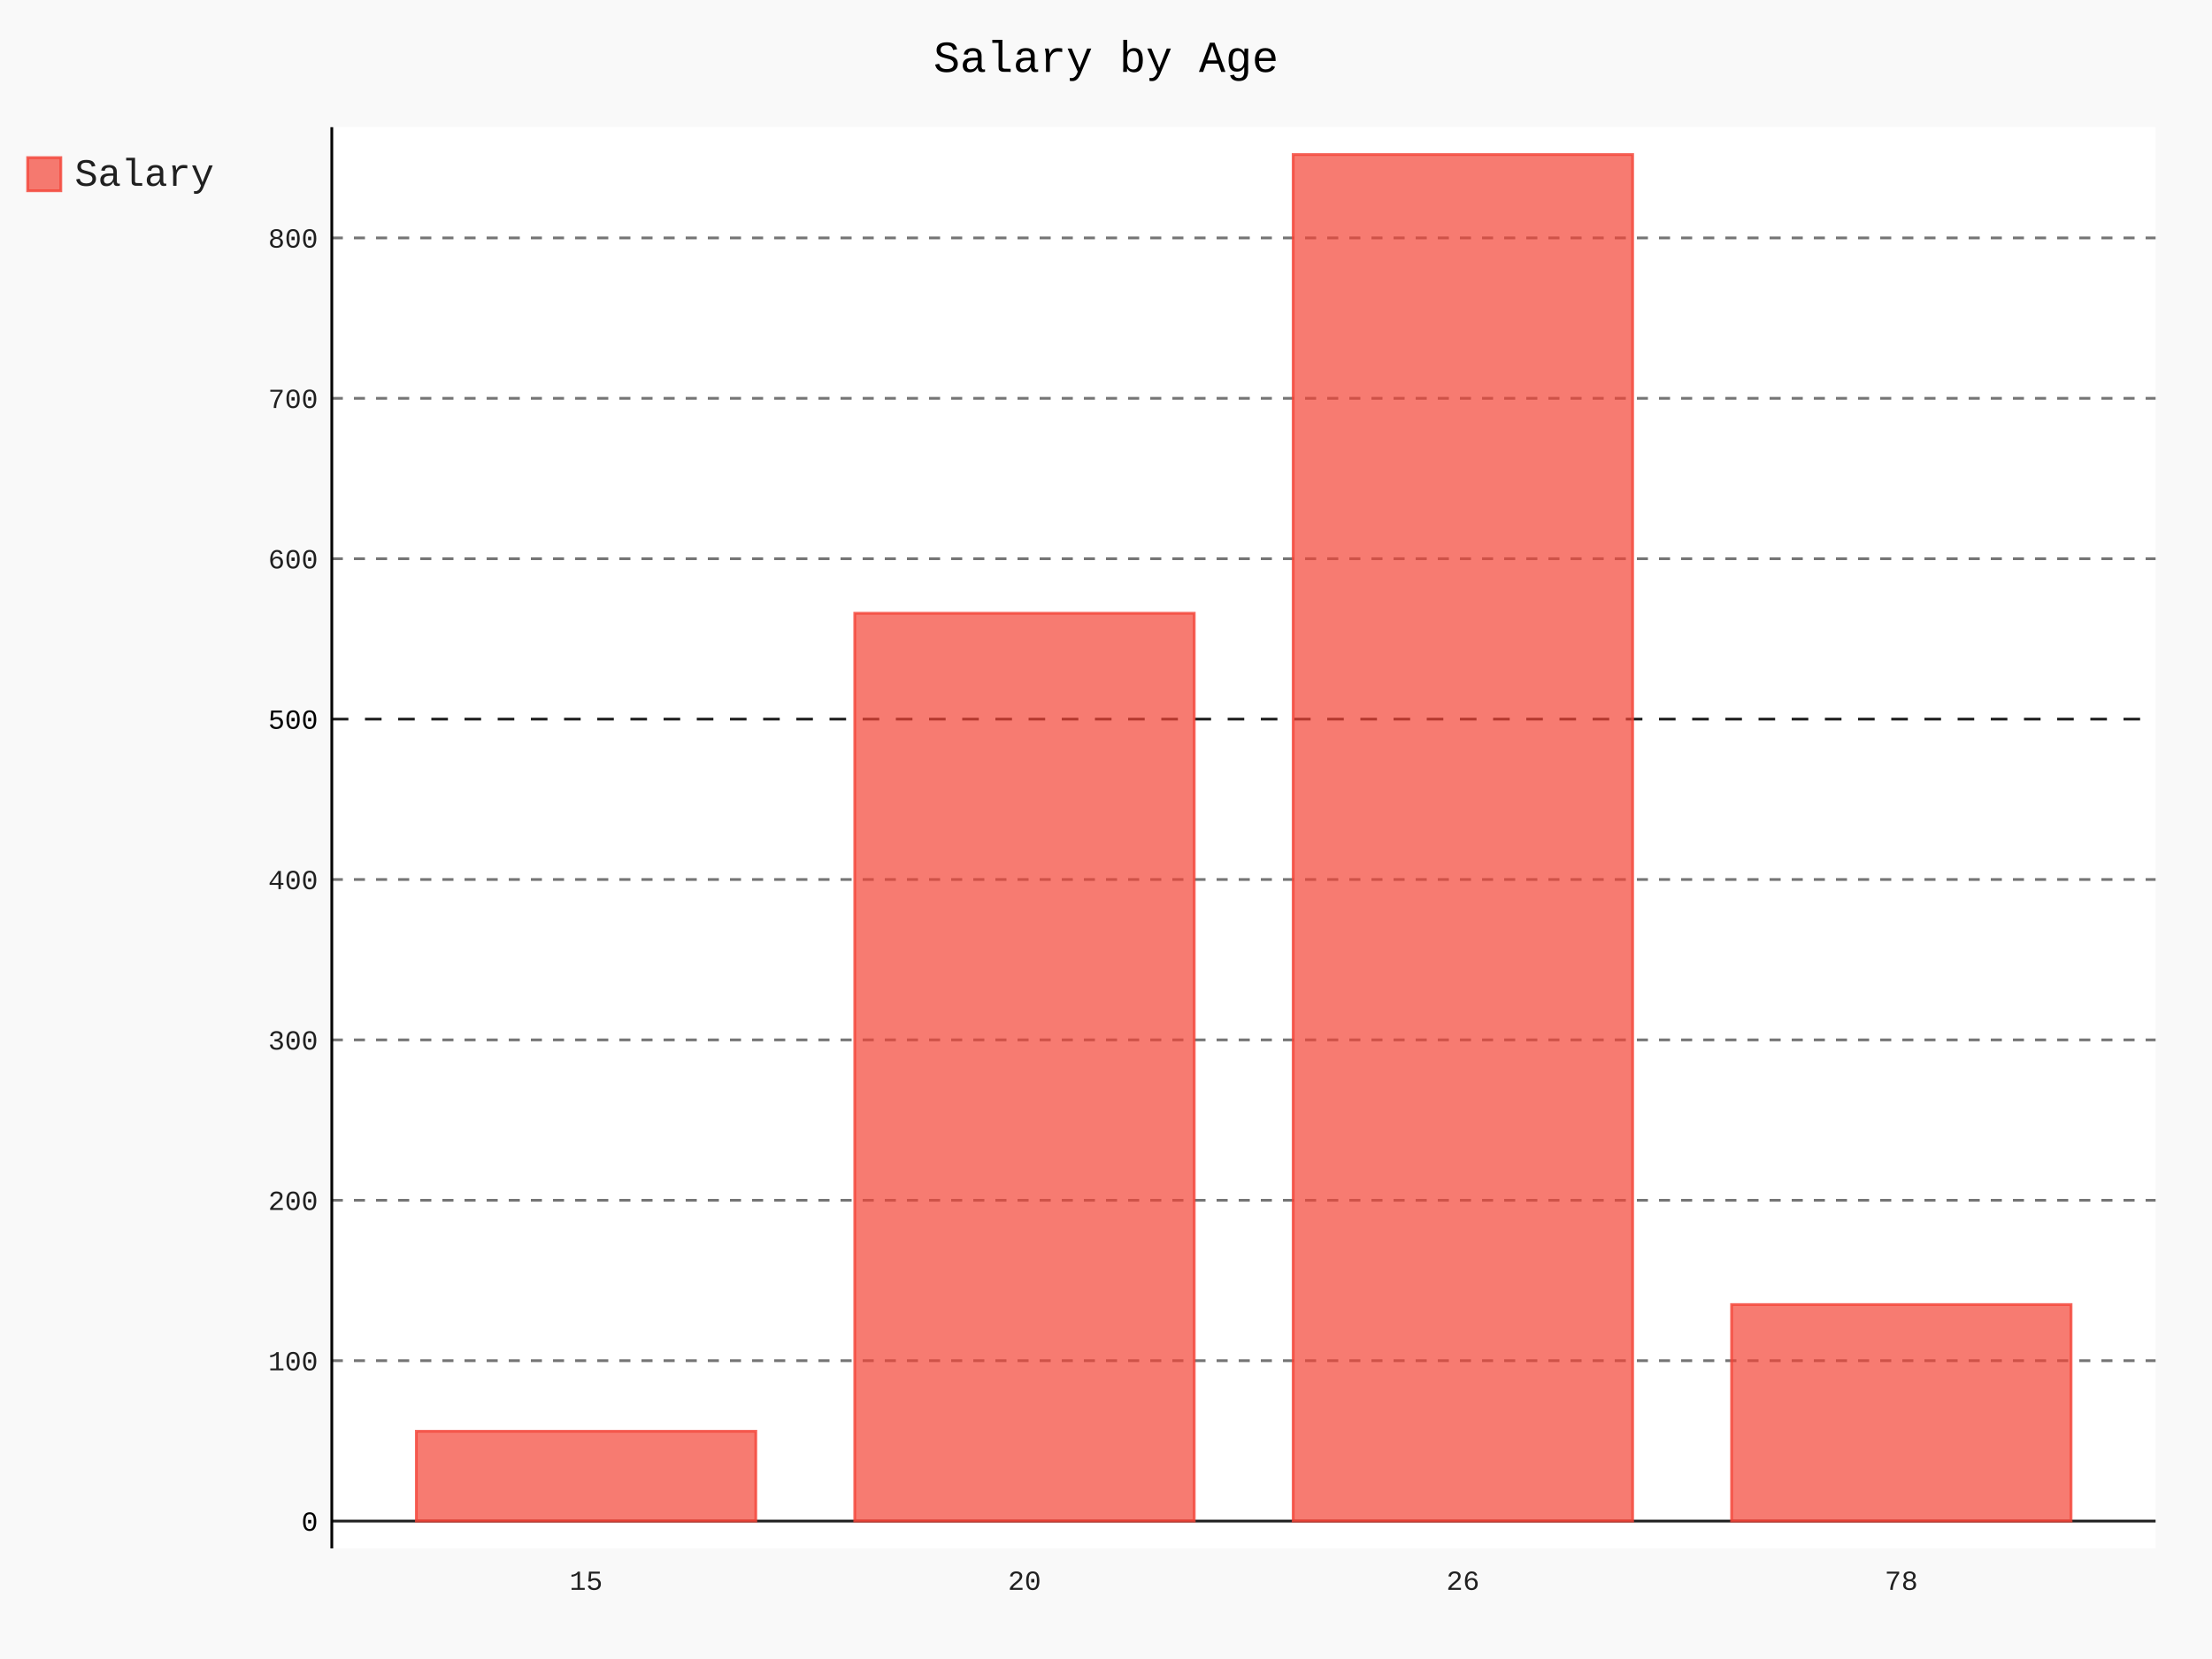
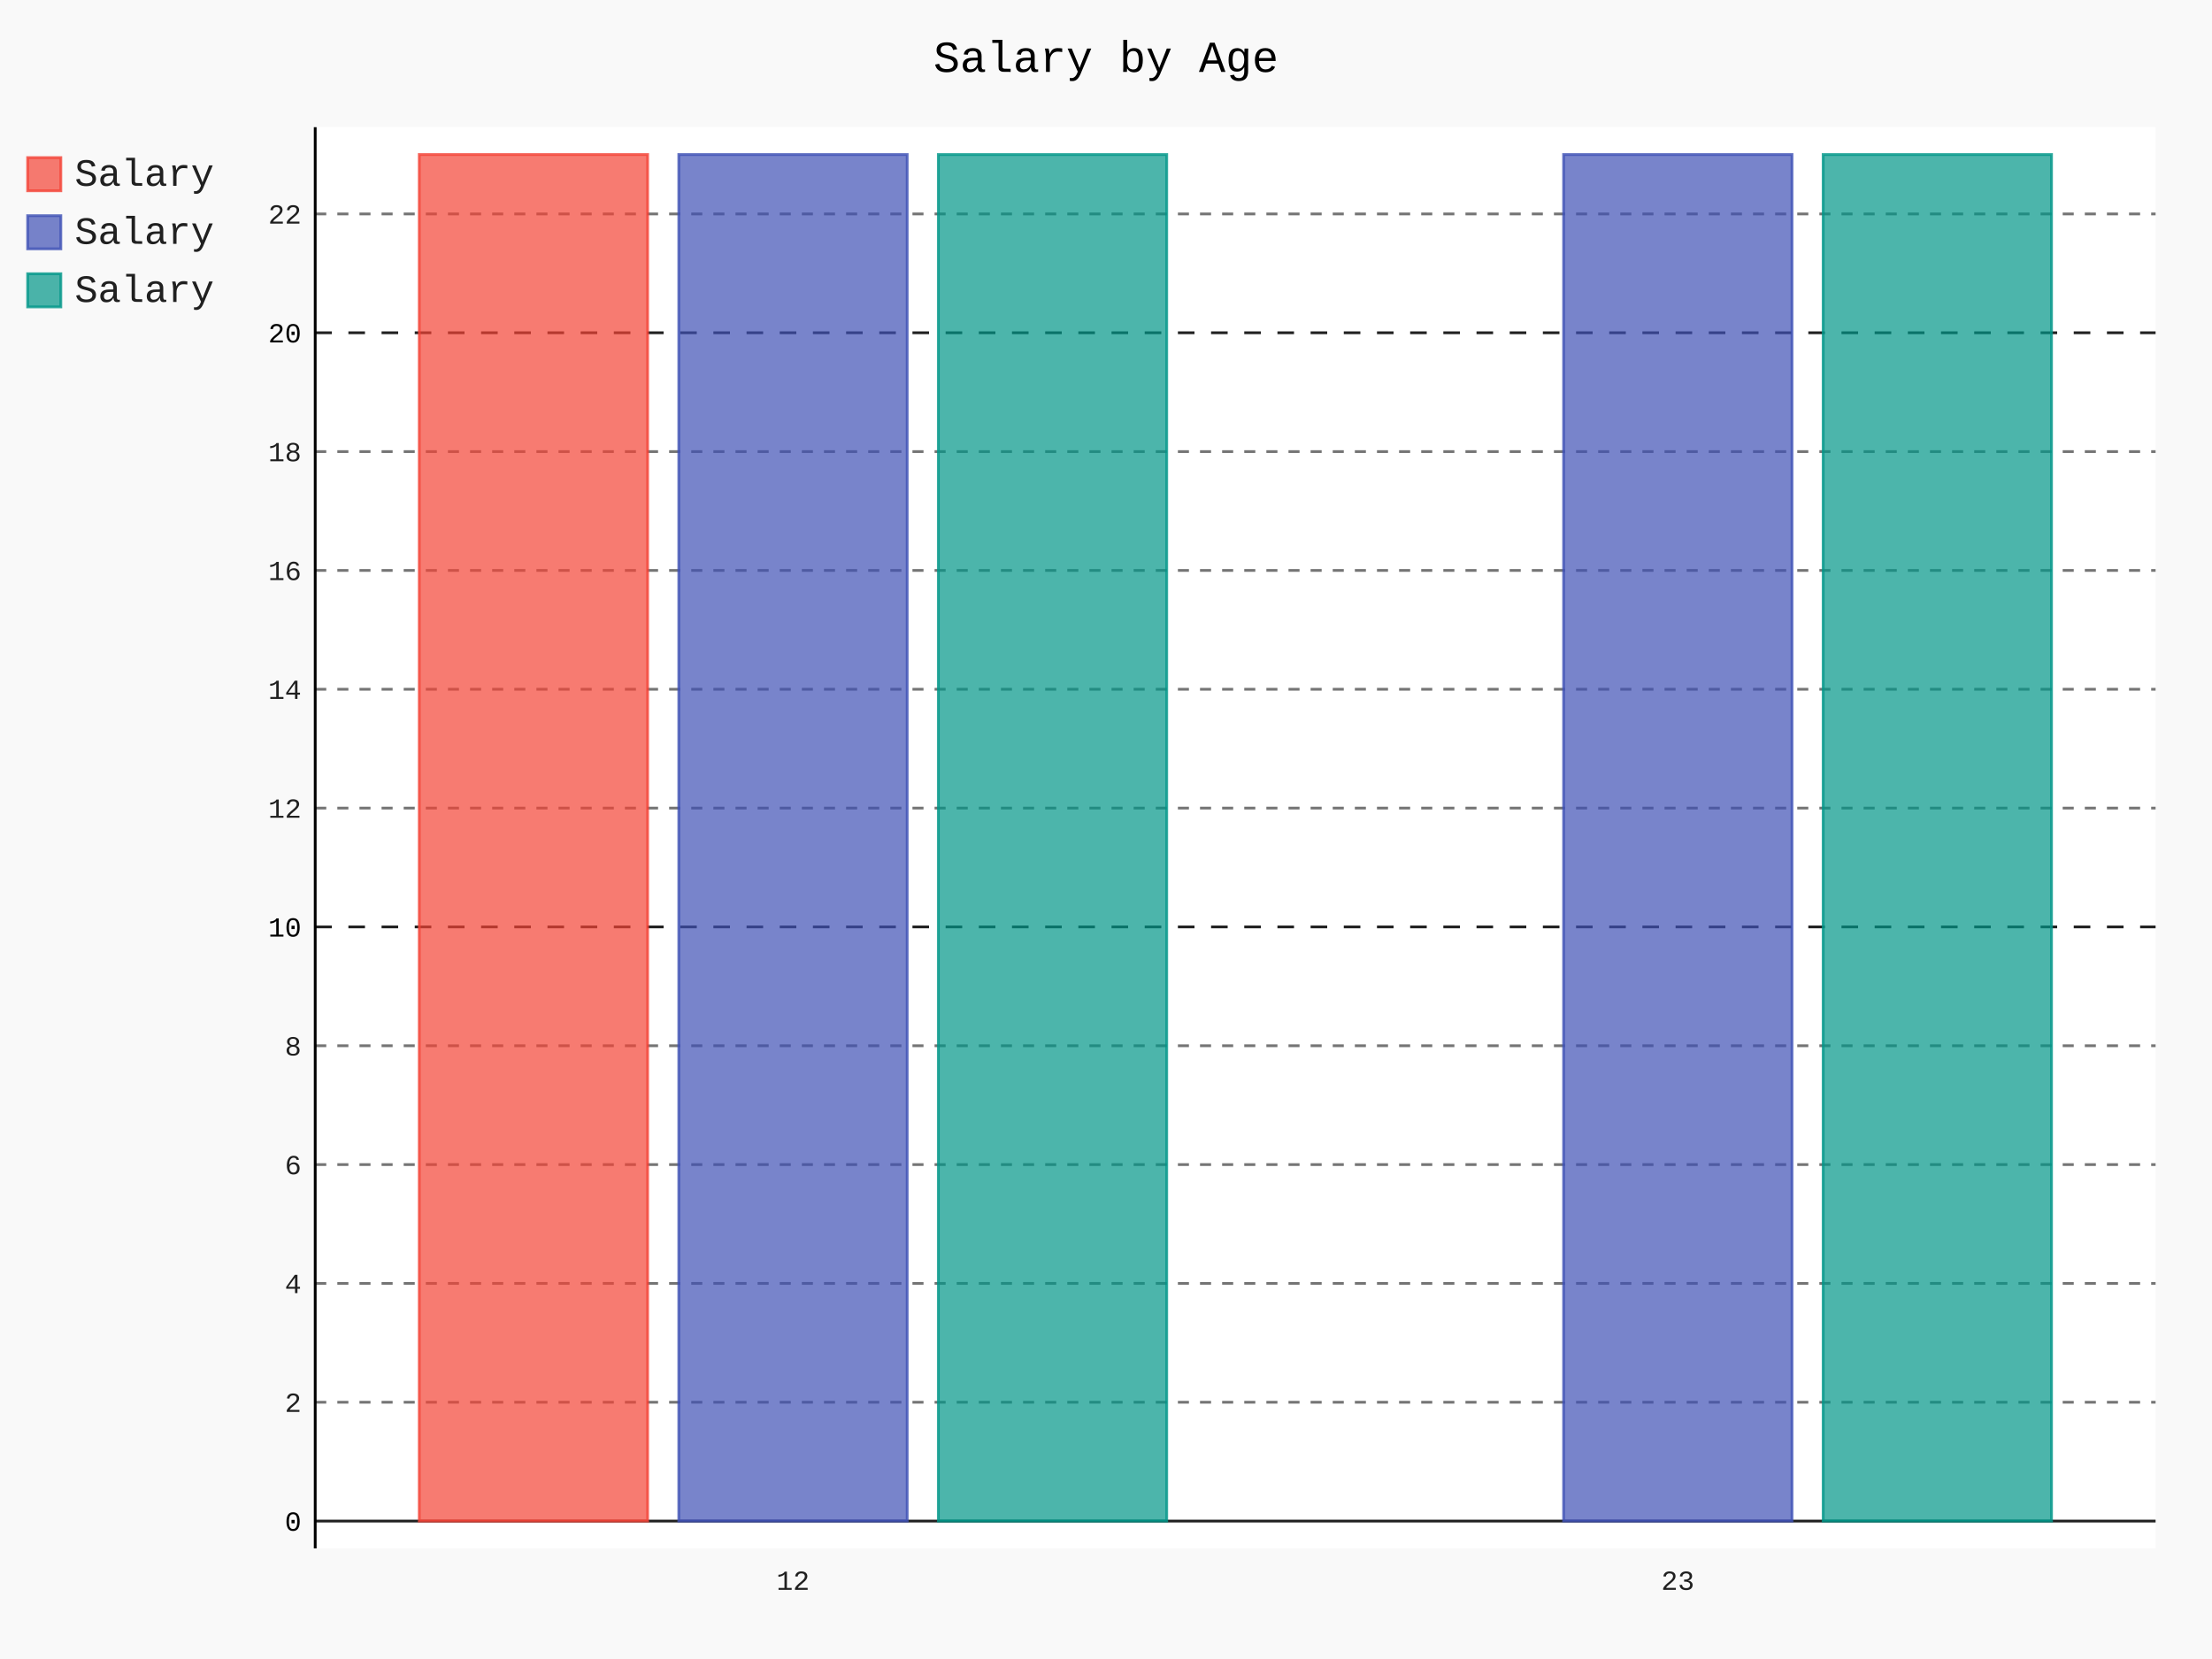
- <svg xmlns="http://www.w3.org/2000/svg" class="pygal-chart" id="chart-50788fb6-0887-4213-ace0-63051c2d1862" viewBox="0 0 800 600">
+ <svg xmlns="http://www.w3.org/2000/svg" class="pygal-chart" id="chart-01125bff-3d83-40f3-a6aa-e1984cdbe8cc" viewBox="0 0 800 600">
  <defs>
-     <style type="text/css">#chart-50788fb6-0887-4213-ace0-63051c2d1862{-webkit-user-select:none;-webkit-font-smoothing:antialiased;font-family:Consolas,"Liberation Mono",Menlo,Courier,monospace}#chart-50788fb6-0887-4213-ace0-63051c2d1862 .title{font-family:Consolas,"Liberation Mono",Menlo,Courier,monospace;font-size:16px}#chart-50788fb6-0887-4213-ace0-63051c2d1862 .legends .legend text{font-family:Consolas,"Liberation Mono",Menlo,Courier,monospace;font-size:14px}#chart-50788fb6-0887-4213-ace0-63051c2d1862 .axis text{font-family:Consolas,"Liberation Mono",Menlo,Courier,monospace;font-size:10px}#chart-50788fb6-0887-4213-ace0-63051c2d1862 .axis text.major{font-family:Consolas,"Liberation Mono",Menlo,Courier,monospace;font-size:10px}#chart-50788fb6-0887-4213-ace0-63051c2d1862 .text-overlay text.value{font-family:Consolas,"Liberation Mono",Menlo,Courier,monospace;font-size:16px}#chart-50788fb6-0887-4213-ace0-63051c2d1862 .text-overlay text.label{font-family:Consolas,"Liberation Mono",Menlo,Courier,monospace;font-size:10px}#chart-50788fb6-0887-4213-ace0-63051c2d1862 .tooltip{font-family:Consolas,"Liberation Mono",Menlo,Courier,monospace;font-size:14px}#chart-50788fb6-0887-4213-ace0-63051c2d1862 text.no_data{font-family:Consolas,"Liberation Mono",Menlo,Courier,monospace;font-size:64px}
- #chart-50788fb6-0887-4213-ace0-63051c2d1862{background-color:rgba(249,249,249,1)}#chart-50788fb6-0887-4213-ace0-63051c2d1862 path,#chart-50788fb6-0887-4213-ace0-63051c2d1862 line,#chart-50788fb6-0887-4213-ace0-63051c2d1862 rect,#chart-50788fb6-0887-4213-ace0-63051c2d1862 circle{-webkit-transition:150ms;-moz-transition:150ms;transition:150ms}#chart-50788fb6-0887-4213-ace0-63051c2d1862 .graph &gt; .background{fill:rgba(249,249,249,1)}#chart-50788fb6-0887-4213-ace0-63051c2d1862 .plot &gt; .background{fill:rgba(255,255,255,1)}#chart-50788fb6-0887-4213-ace0-63051c2d1862 .graph{fill:rgba(0,0,0,.87)}#chart-50788fb6-0887-4213-ace0-63051c2d1862 text.no_data{fill:rgba(0,0,0,1)}#chart-50788fb6-0887-4213-ace0-63051c2d1862 .title{fill:rgba(0,0,0,1)}#chart-50788fb6-0887-4213-ace0-63051c2d1862 .legends .legend text{fill:rgba(0,0,0,.87)}#chart-50788fb6-0887-4213-ace0-63051c2d1862 .legends .legend:hover text{fill:rgba(0,0,0,1)}#chart-50788fb6-0887-4213-ace0-63051c2d1862 .axis .line{stroke:rgba(0,0,0,1)}#chart-50788fb6-0887-4213-ace0-63051c2d1862 .axis .guide.line{stroke:rgba(0,0,0,.54)}#chart-50788fb6-0887-4213-ace0-63051c2d1862 .axis .major.line{stroke:rgba(0,0,0,.87)}#chart-50788fb6-0887-4213-ace0-63051c2d1862 .axis text.major{fill:rgba(0,0,0,1)}#chart-50788fb6-0887-4213-ace0-63051c2d1862 .axis.y .guides:hover .guide.line,#chart-50788fb6-0887-4213-ace0-63051c2d1862 .line-graph .axis.x .guides:hover .guide.line,#chart-50788fb6-0887-4213-ace0-63051c2d1862 .stackedline-graph .axis.x .guides:hover .guide.line,#chart-50788fb6-0887-4213-ace0-63051c2d1862 .xy-graph .axis.x .guides:hover .guide.line{stroke:rgba(0,0,0,1)}#chart-50788fb6-0887-4213-ace0-63051c2d1862 .axis .guides:hover text{fill:rgba(0,0,0,1)}#chart-50788fb6-0887-4213-ace0-63051c2d1862 .reactive{fill-opacity:.7;stroke-opacity:.8}#chart-50788fb6-0887-4213-ace0-63051c2d1862 .ci{stroke:rgba(0,0,0,.87)}#chart-50788fb6-0887-4213-ace0-63051c2d1862 .reactive.active,#chart-50788fb6-0887-4213-ace0-63051c2d1862 .active .reactive{fill-opacity:.8;stroke-opacity:.9;stroke-width:4}#chart-50788fb6-0887-4213-ace0-63051c2d1862 .ci .reactive.active{stroke-width:1.5}#chart-50788fb6-0887-4213-ace0-63051c2d1862 .series text{fill:rgba(0,0,0,1)}#chart-50788fb6-0887-4213-ace0-63051c2d1862 .tooltip rect{fill:rgba(255,255,255,1);stroke:rgba(0,0,0,1);-webkit-transition:opacity 150ms;-moz-transition:opacity 150ms;transition:opacity 150ms}#chart-50788fb6-0887-4213-ace0-63051c2d1862 .tooltip .label{fill:rgba(0,0,0,.87)}#chart-50788fb6-0887-4213-ace0-63051c2d1862 .tooltip .label{fill:rgba(0,0,0,.87)}#chart-50788fb6-0887-4213-ace0-63051c2d1862 .tooltip .legend{font-size:.8em;fill:rgba(0,0,0,.54)}#chart-50788fb6-0887-4213-ace0-63051c2d1862 .tooltip .x_label{font-size:.6em;fill:rgba(0,0,0,1)}#chart-50788fb6-0887-4213-ace0-63051c2d1862 .tooltip .xlink{font-size:.5em;text-decoration:underline}#chart-50788fb6-0887-4213-ace0-63051c2d1862 .tooltip .value{font-size:1.5em}#chart-50788fb6-0887-4213-ace0-63051c2d1862 .bound{font-size:.5em}#chart-50788fb6-0887-4213-ace0-63051c2d1862 .max-value{font-size:.75em;fill:rgba(0,0,0,.54)}#chart-50788fb6-0887-4213-ace0-63051c2d1862 .map-element{fill:rgba(255,255,255,1);stroke:rgba(0,0,0,.54) !important}#chart-50788fb6-0887-4213-ace0-63051c2d1862 .map-element .reactive{fill-opacity:inherit;stroke-opacity:inherit}#chart-50788fb6-0887-4213-ace0-63051c2d1862 .color-0,#chart-50788fb6-0887-4213-ace0-63051c2d1862 .color-0 a:visited{stroke:#F44336;fill:#F44336}#chart-50788fb6-0887-4213-ace0-63051c2d1862 .text-overlay .color-0 text{fill:black}
- #chart-50788fb6-0887-4213-ace0-63051c2d1862 text.no_data{text-anchor:middle}#chart-50788fb6-0887-4213-ace0-63051c2d1862 .guide.line{fill:none}#chart-50788fb6-0887-4213-ace0-63051c2d1862 .centered{text-anchor:middle}#chart-50788fb6-0887-4213-ace0-63051c2d1862 .title{text-anchor:middle}#chart-50788fb6-0887-4213-ace0-63051c2d1862 .legends .legend text{fill-opacity:1}#chart-50788fb6-0887-4213-ace0-63051c2d1862 .axis.x text{text-anchor:middle}#chart-50788fb6-0887-4213-ace0-63051c2d1862 .axis.x:not(.web) text[transform]{text-anchor:start}#chart-50788fb6-0887-4213-ace0-63051c2d1862 .axis.x:not(.web) text[transform].backwards{text-anchor:end}#chart-50788fb6-0887-4213-ace0-63051c2d1862 .axis.y text{text-anchor:end}#chart-50788fb6-0887-4213-ace0-63051c2d1862 .axis.y text[transform].backwards{text-anchor:start}#chart-50788fb6-0887-4213-ace0-63051c2d1862 .axis.y2 text{text-anchor:start}#chart-50788fb6-0887-4213-ace0-63051c2d1862 .axis.y2 text[transform].backwards{text-anchor:end}#chart-50788fb6-0887-4213-ace0-63051c2d1862 .axis .guide.line{stroke-dasharray:4,4}#chart-50788fb6-0887-4213-ace0-63051c2d1862 .axis .major.guide.line{stroke-dasharray:6,6}#chart-50788fb6-0887-4213-ace0-63051c2d1862 .horizontal .axis.y .guide.line,#chart-50788fb6-0887-4213-ace0-63051c2d1862 .horizontal .axis.y2 .guide.line,#chart-50788fb6-0887-4213-ace0-63051c2d1862 .vertical .axis.x .guide.line{opacity:0}#chart-50788fb6-0887-4213-ace0-63051c2d1862 .horizontal .axis.always_show .guide.line,#chart-50788fb6-0887-4213-ace0-63051c2d1862 .vertical .axis.always_show .guide.line{opacity:1 !important}#chart-50788fb6-0887-4213-ace0-63051c2d1862 .axis.y .guides:hover .guide.line,#chart-50788fb6-0887-4213-ace0-63051c2d1862 .axis.y2 .guides:hover .guide.line,#chart-50788fb6-0887-4213-ace0-63051c2d1862 .axis.x .guides:hover .guide.line{opacity:1}#chart-50788fb6-0887-4213-ace0-63051c2d1862 .axis .guides:hover text{opacity:1}#chart-50788fb6-0887-4213-ace0-63051c2d1862 .nofill{fill:none}#chart-50788fb6-0887-4213-ace0-63051c2d1862 .subtle-fill{fill-opacity:.2}#chart-50788fb6-0887-4213-ace0-63051c2d1862 .dot{stroke-width:1px;fill-opacity:1}#chart-50788fb6-0887-4213-ace0-63051c2d1862 .dot.active{stroke-width:5px}#chart-50788fb6-0887-4213-ace0-63051c2d1862 .dot.negative{fill:transparent}#chart-50788fb6-0887-4213-ace0-63051c2d1862 text,#chart-50788fb6-0887-4213-ace0-63051c2d1862 tspan{stroke:none !important}#chart-50788fb6-0887-4213-ace0-63051c2d1862 .series text.active{opacity:1}#chart-50788fb6-0887-4213-ace0-63051c2d1862 .tooltip rect{fill-opacity:.95;stroke-width:.5}#chart-50788fb6-0887-4213-ace0-63051c2d1862 .tooltip text{fill-opacity:1}#chart-50788fb6-0887-4213-ace0-63051c2d1862 .showable{visibility:hidden}#chart-50788fb6-0887-4213-ace0-63051c2d1862 .showable.shown{visibility:visible}#chart-50788fb6-0887-4213-ace0-63051c2d1862 .gauge-background{fill:rgba(229,229,229,1);stroke:none}#chart-50788fb6-0887-4213-ace0-63051c2d1862 .bg-lines{stroke:rgba(249,249,249,1);stroke-width:2px}</style>
+     <style type="text/css">#chart-01125bff-3d83-40f3-a6aa-e1984cdbe8cc{-webkit-user-select:none;-webkit-font-smoothing:antialiased;font-family:Consolas,"Liberation Mono",Menlo,Courier,monospace}#chart-01125bff-3d83-40f3-a6aa-e1984cdbe8cc .title{font-family:Consolas,"Liberation Mono",Menlo,Courier,monospace;font-size:16px}#chart-01125bff-3d83-40f3-a6aa-e1984cdbe8cc .legends .legend text{font-family:Consolas,"Liberation Mono",Menlo,Courier,monospace;font-size:14px}#chart-01125bff-3d83-40f3-a6aa-e1984cdbe8cc .axis text{font-family:Consolas,"Liberation Mono",Menlo,Courier,monospace;font-size:10px}#chart-01125bff-3d83-40f3-a6aa-e1984cdbe8cc .axis text.major{font-family:Consolas,"Liberation Mono",Menlo,Courier,monospace;font-size:10px}#chart-01125bff-3d83-40f3-a6aa-e1984cdbe8cc .text-overlay text.value{font-family:Consolas,"Liberation Mono",Menlo,Courier,monospace;font-size:16px}#chart-01125bff-3d83-40f3-a6aa-e1984cdbe8cc .text-overlay text.label{font-family:Consolas,"Liberation Mono",Menlo,Courier,monospace;font-size:10px}#chart-01125bff-3d83-40f3-a6aa-e1984cdbe8cc .tooltip{font-family:Consolas,"Liberation Mono",Menlo,Courier,monospace;font-size:14px}#chart-01125bff-3d83-40f3-a6aa-e1984cdbe8cc text.no_data{font-family:Consolas,"Liberation Mono",Menlo,Courier,monospace;font-size:64px}
+ #chart-01125bff-3d83-40f3-a6aa-e1984cdbe8cc{background-color:rgba(249,249,249,1)}#chart-01125bff-3d83-40f3-a6aa-e1984cdbe8cc path,#chart-01125bff-3d83-40f3-a6aa-e1984cdbe8cc line,#chart-01125bff-3d83-40f3-a6aa-e1984cdbe8cc rect,#chart-01125bff-3d83-40f3-a6aa-e1984cdbe8cc circle{-webkit-transition:150ms;-moz-transition:150ms;transition:150ms}#chart-01125bff-3d83-40f3-a6aa-e1984cdbe8cc .graph &gt; .background{fill:rgba(249,249,249,1)}#chart-01125bff-3d83-40f3-a6aa-e1984cdbe8cc .plot &gt; .background{fill:rgba(255,255,255,1)}#chart-01125bff-3d83-40f3-a6aa-e1984cdbe8cc .graph{fill:rgba(0,0,0,.87)}#chart-01125bff-3d83-40f3-a6aa-e1984cdbe8cc text.no_data{fill:rgba(0,0,0,1)}#chart-01125bff-3d83-40f3-a6aa-e1984cdbe8cc .title{fill:rgba(0,0,0,1)}#chart-01125bff-3d83-40f3-a6aa-e1984cdbe8cc .legends .legend text{fill:rgba(0,0,0,.87)}#chart-01125bff-3d83-40f3-a6aa-e1984cdbe8cc .legends .legend:hover text{fill:rgba(0,0,0,1)}#chart-01125bff-3d83-40f3-a6aa-e1984cdbe8cc .axis .line{stroke:rgba(0,0,0,1)}#chart-01125bff-3d83-40f3-a6aa-e1984cdbe8cc .axis .guide.line{stroke:rgba(0,0,0,.54)}#chart-01125bff-3d83-40f3-a6aa-e1984cdbe8cc .axis .major.line{stroke:rgba(0,0,0,.87)}#chart-01125bff-3d83-40f3-a6aa-e1984cdbe8cc .axis text.major{fill:rgba(0,0,0,1)}#chart-01125bff-3d83-40f3-a6aa-e1984cdbe8cc .axis.y .guides:hover .guide.line,#chart-01125bff-3d83-40f3-a6aa-e1984cdbe8cc .line-graph .axis.x .guides:hover .guide.line,#chart-01125bff-3d83-40f3-a6aa-e1984cdbe8cc .stackedline-graph .axis.x .guides:hover .guide.line,#chart-01125bff-3d83-40f3-a6aa-e1984cdbe8cc .xy-graph .axis.x .guides:hover .guide.line{stroke:rgba(0,0,0,1)}#chart-01125bff-3d83-40f3-a6aa-e1984cdbe8cc .axis .guides:hover text{fill:rgba(0,0,0,1)}#chart-01125bff-3d83-40f3-a6aa-e1984cdbe8cc .reactive{fill-opacity:.7;stroke-opacity:.8}#chart-01125bff-3d83-40f3-a6aa-e1984cdbe8cc .ci{stroke:rgba(0,0,0,.87)}#chart-01125bff-3d83-40f3-a6aa-e1984cdbe8cc .reactive.active,#chart-01125bff-3d83-40f3-a6aa-e1984cdbe8cc .active .reactive{fill-opacity:.8;stroke-opacity:.9;stroke-width:4}#chart-01125bff-3d83-40f3-a6aa-e1984cdbe8cc .ci .reactive.active{stroke-width:1.5}#chart-01125bff-3d83-40f3-a6aa-e1984cdbe8cc .series text{fill:rgba(0,0,0,1)}#chart-01125bff-3d83-40f3-a6aa-e1984cdbe8cc .tooltip rect{fill:rgba(255,255,255,1);stroke:rgba(0,0,0,1);-webkit-transition:opacity 150ms;-moz-transition:opacity 150ms;transition:opacity 150ms}#chart-01125bff-3d83-40f3-a6aa-e1984cdbe8cc .tooltip .label{fill:rgba(0,0,0,.87)}#chart-01125bff-3d83-40f3-a6aa-e1984cdbe8cc .tooltip .label{fill:rgba(0,0,0,.87)}#chart-01125bff-3d83-40f3-a6aa-e1984cdbe8cc .tooltip .legend{font-size:.8em;fill:rgba(0,0,0,.54)}#chart-01125bff-3d83-40f3-a6aa-e1984cdbe8cc .tooltip .x_label{font-size:.6em;fill:rgba(0,0,0,1)}#chart-01125bff-3d83-40f3-a6aa-e1984cdbe8cc .tooltip .xlink{font-size:.5em;text-decoration:underline}#chart-01125bff-3d83-40f3-a6aa-e1984cdbe8cc .tooltip .value{font-size:1.5em}#chart-01125bff-3d83-40f3-a6aa-e1984cdbe8cc .bound{font-size:.5em}#chart-01125bff-3d83-40f3-a6aa-e1984cdbe8cc .max-value{font-size:.75em;fill:rgba(0,0,0,.54)}#chart-01125bff-3d83-40f3-a6aa-e1984cdbe8cc .map-element{fill:rgba(255,255,255,1);stroke:rgba(0,0,0,.54) !important}#chart-01125bff-3d83-40f3-a6aa-e1984cdbe8cc .map-element .reactive{fill-opacity:inherit;stroke-opacity:inherit}#chart-01125bff-3d83-40f3-a6aa-e1984cdbe8cc .color-0,#chart-01125bff-3d83-40f3-a6aa-e1984cdbe8cc .color-0 a:visited{stroke:#F44336;fill:#F44336}#chart-01125bff-3d83-40f3-a6aa-e1984cdbe8cc .color-1,#chart-01125bff-3d83-40f3-a6aa-e1984cdbe8cc .color-1 a:visited{stroke:#3F51B5;fill:#3F51B5}#chart-01125bff-3d83-40f3-a6aa-e1984cdbe8cc .color-2,#chart-01125bff-3d83-40f3-a6aa-e1984cdbe8cc .color-2 a:visited{stroke:#009688;fill:#009688}#chart-01125bff-3d83-40f3-a6aa-e1984cdbe8cc .text-overlay .color-0 text{fill:black}#chart-01125bff-3d83-40f3-a6aa-e1984cdbe8cc .text-overlay .color-1 text{fill:black}#chart-01125bff-3d83-40f3-a6aa-e1984cdbe8cc .text-overlay .color-2 text{fill:black}
+ #chart-01125bff-3d83-40f3-a6aa-e1984cdbe8cc text.no_data{text-anchor:middle}#chart-01125bff-3d83-40f3-a6aa-e1984cdbe8cc .guide.line{fill:none}#chart-01125bff-3d83-40f3-a6aa-e1984cdbe8cc .centered{text-anchor:middle}#chart-01125bff-3d83-40f3-a6aa-e1984cdbe8cc .title{text-anchor:middle}#chart-01125bff-3d83-40f3-a6aa-e1984cdbe8cc .legends .legend text{fill-opacity:1}#chart-01125bff-3d83-40f3-a6aa-e1984cdbe8cc .axis.x text{text-anchor:middle}#chart-01125bff-3d83-40f3-a6aa-e1984cdbe8cc .axis.x:not(.web) text[transform]{text-anchor:start}#chart-01125bff-3d83-40f3-a6aa-e1984cdbe8cc .axis.x:not(.web) text[transform].backwards{text-anchor:end}#chart-01125bff-3d83-40f3-a6aa-e1984cdbe8cc .axis.y text{text-anchor:end}#chart-01125bff-3d83-40f3-a6aa-e1984cdbe8cc .axis.y text[transform].backwards{text-anchor:start}#chart-01125bff-3d83-40f3-a6aa-e1984cdbe8cc .axis.y2 text{text-anchor:start}#chart-01125bff-3d83-40f3-a6aa-e1984cdbe8cc .axis.y2 text[transform].backwards{text-anchor:end}#chart-01125bff-3d83-40f3-a6aa-e1984cdbe8cc .axis .guide.line{stroke-dasharray:4,4}#chart-01125bff-3d83-40f3-a6aa-e1984cdbe8cc .axis .major.guide.line{stroke-dasharray:6,6}#chart-01125bff-3d83-40f3-a6aa-e1984cdbe8cc .horizontal .axis.y .guide.line,#chart-01125bff-3d83-40f3-a6aa-e1984cdbe8cc .horizontal .axis.y2 .guide.line,#chart-01125bff-3d83-40f3-a6aa-e1984cdbe8cc .vertical .axis.x .guide.line{opacity:0}#chart-01125bff-3d83-40f3-a6aa-e1984cdbe8cc .horizontal .axis.always_show .guide.line,#chart-01125bff-3d83-40f3-a6aa-e1984cdbe8cc .vertical .axis.always_show .guide.line{opacity:1 !important}#chart-01125bff-3d83-40f3-a6aa-e1984cdbe8cc .axis.y .guides:hover .guide.line,#chart-01125bff-3d83-40f3-a6aa-e1984cdbe8cc .axis.y2 .guides:hover .guide.line,#chart-01125bff-3d83-40f3-a6aa-e1984cdbe8cc .axis.x .guides:hover .guide.line{opacity:1}#chart-01125bff-3d83-40f3-a6aa-e1984cdbe8cc .axis .guides:hover text{opacity:1}#chart-01125bff-3d83-40f3-a6aa-e1984cdbe8cc .nofill{fill:none}#chart-01125bff-3d83-40f3-a6aa-e1984cdbe8cc .subtle-fill{fill-opacity:.2}#chart-01125bff-3d83-40f3-a6aa-e1984cdbe8cc .dot{stroke-width:1px;fill-opacity:1}#chart-01125bff-3d83-40f3-a6aa-e1984cdbe8cc .dot.active{stroke-width:5px}#chart-01125bff-3d83-40f3-a6aa-e1984cdbe8cc .dot.negative{fill:transparent}#chart-01125bff-3d83-40f3-a6aa-e1984cdbe8cc text,#chart-01125bff-3d83-40f3-a6aa-e1984cdbe8cc tspan{stroke:none !important}#chart-01125bff-3d83-40f3-a6aa-e1984cdbe8cc .series text.active{opacity:1}#chart-01125bff-3d83-40f3-a6aa-e1984cdbe8cc .tooltip rect{fill-opacity:.95;stroke-width:.5}#chart-01125bff-3d83-40f3-a6aa-e1984cdbe8cc .tooltip text{fill-opacity:1}#chart-01125bff-3d83-40f3-a6aa-e1984cdbe8cc .showable{visibility:hidden}#chart-01125bff-3d83-40f3-a6aa-e1984cdbe8cc .showable.shown{visibility:visible}#chart-01125bff-3d83-40f3-a6aa-e1984cdbe8cc .gauge-background{fill:rgba(229,229,229,1);stroke:none}#chart-01125bff-3d83-40f3-a6aa-e1984cdbe8cc .bg-lines{stroke:rgba(249,249,249,1);stroke-width:2px}</style>
  </defs>
  <g class="graph bar_chart-graph vertical">
    <rect class="background" height="600" width="800" x="0" y="0" />
-     <g class="plot" transform="translate(120, 46)">
-       <rect class="background" height="514" width="659.6" x="0" y="0" />
+     <g class="plot" transform="translate(114, 46)">
+       <rect class="background" height="514" width="665.6" x="0" y="0" />
      <g class="axis y">
        <g class="guides">
-           <path class="axis major line" d="M0 504.115 h659.6" />
+           <path class="axis major line" d="M0 504.115 h665.6" />
          <text class="major" x="-5" y="507.615">0</text>
        </g>
        <g class="guides">
-           <path class="guide line" d="M0 446.107 h659.6" />
-           <text class="" x="-5" y="449.607">100</text>
+           <path class="guide line" d="M0 461.139 h665.6" />
+           <text class="" x="-5" y="464.639">2</text>
        </g>
        <g class="guides">
-           <path class="guide line" d="M0 388.099 h659.6" />
-           <text class="" x="-5" y="391.599">200</text>
+           <path class="guide line" d="M0 418.162 h665.6" />
+           <text class="" x="-5" y="421.662">4</text>
        </g>
        <g class="guides">
-           <path class="guide line" d="M0 330.09 h659.6" />
-           <text class="" x="-5" y="333.59">300</text>
+           <path class="guide line" d="M0 375.186 h665.6" />
+           <text class="" x="-5" y="378.686">6</text>
        </g>
        <g class="guides">
-           <path class="guide line" d="M0 272.082 h659.6" />
-           <text class="" x="-5" y="275.582">400</text>
+           <path class="guide line" d="M0 332.209 h665.6" />
+           <text class="" x="-5" y="335.709">8</text>
        </g>
        <g class="guides">
-           <path class="major guide line" d="M0 214.074 h659.6" />
-           <text class="major" x="-5" y="217.574">500</text>
+           <path class="major guide line" d="M0 289.232 h665.6" />
+           <text class="major" x="-5" y="292.732">10</text>
        </g>
        <g class="guides">
-           <path class="guide line" d="M0 156.066 h659.6" />
-           <text class="" x="-5" y="159.566">600</text>
+           <path class="guide line" d="M0 246.256 h665.6" />
+           <text class="" x="-5" y="249.756">12</text>
        </g>
        <g class="guides">
-           <path class="guide line" d="M0 98.057 h659.6" />
-           <text class="" x="-5" y="101.557">700</text>
+           <path class="guide line" d="M0 203.279 h665.6" />
+           <text class="" x="-5" y="206.779">14</text>
        </g>
        <g class="guides">
-           <path class="guide line" d="M0 40.049 h659.6" />
-           <text class="" x="-5" y="43.549">800</text>
+           <path class="guide line" d="M0 160.303 h665.6" />
+           <text class="" x="-5" y="163.803">16</text>
+         </g>
+         <g class="guides">
+           <path class="guide line" d="M0 117.326 h665.6" />
+           <text class="" x="-5" y="120.826">18</text>
+         </g>
+         <g class="guides">
+           <path class="major guide line" d="M0 74.349 h665.6" />
+           <text class="major" x="-5" y="77.849">20</text>
+         </g>
+         <g class="guides">
+           <path class="guide line" d="M0 31.373 h665.6" />
+           <text class="" x="-5" y="34.873">22</text>
        </g>
      </g>
      <g class="axis x">
        <path class="line" d="M0 0 v514" />
        <g class="guides">
-           <path class="guide line" d="M91.963 0 v514" />
-           <text class="" x="91.963" y="529.0">15</text>
+           <path class="guide line" d="M172.8 0 v514" />
+           <text class="" x="172.8" y="529.0">12</text>
        </g>
        <g class="guides">
-           <path class="guide line" d="M250.521 0 v514" />
-           <text class="" x="250.521" y="529.0">20</text>
-         </g>
-         <g class="guides">
-           <path class="guide line" d="M409.079 0 v514" />
-           <text class="" x="409.079" y="529.0">26</text>
-         </g>
-         <g class="guides">
-           <path class="guide line" d="M567.637 0 v514" />
-           <text class="" x="567.637" y="529.0">78</text>
+           <path class="guide line" d="M492.8 0 v514" />
+           <text class="" x="492.8" y="529.0">23</text>
        </g>
      </g>
      <g class="series serie-0 color-0">
        <g class="bars">
          <g class="bar">
-             <rect class="rect reactive tooltip-trigger" height="32.485" rx="0" ry="0" width="122.787" x="30.57" y="471.631" />
+             <rect class="rect reactive tooltip-trigger" height="494.231" rx="0" ry="0" width="82.603" x="37.632" y="9.885" />
+           </g>
+         </g>
+       </g>
+       <g class="series serie-1 color-1">
+         <g class="bars">
+           <g class="bar">
+             <rect class="rect reactive tooltip-trigger" height="494.231" rx="0" ry="0" width="82.603" x="131.499" y="9.885" />
          </g>
          <g class="bar">
-             <rect class="rect reactive tooltip-trigger" height="328.327" rx="0" ry="0" width="122.787" x="189.128" y="175.788" />
+             <rect class="rect reactive tooltip-trigger" height="494.231" rx="0" ry="0" width="82.603" x="451.499" y="9.885" />
+           </g>
+         </g>
+       </g>
+       <g class="series serie-2 color-2">
+         <g class="bars">
+           <g class="bar">
+             <rect class="rect reactive tooltip-trigger" height="494.231" rx="0" ry="0" width="82.603" x="225.365" y="9.885" />
          </g>
          <g class="bar">
-             <rect class="rect reactive tooltip-trigger" height="494.231" rx="0" ry="0" width="122.787" x="347.685" y="9.885" />
-           </g>
-           <g class="bar">
-             <rect class="rect reactive tooltip-trigger" height="78.311" rx="0" ry="0" width="122.787" x="506.243" y="425.804" />
+             <rect class="rect reactive tooltip-trigger" height="494.231" rx="0" ry="0" width="82.603" x="545.365" y="9.885" />
          </g>
        </g>
      </g>
    </g>
    <g class="titles">
      <text class="title plot_title" x="400.0" y="26">Salary by Age</text>
    </g>
-     <g class="plot overlay" transform="translate(120, 46)">
+     <g class="plot overlay" transform="translate(114, 46)">
      <g class="series serie-0 color-0" />
+       <g class="series serie-1 color-1" />
+       <g class="series serie-2 color-2" />
    </g>
-     <g class="plot text-overlay" transform="translate(120, 46)">
+     <g class="plot text-overlay" transform="translate(114, 46)">
      <g class="series serie-0 color-0" />
+       <g class="series serie-1 color-1" />
+       <g class="series serie-2 color-2" />
    </g>
-     <g class="plot tooltip-overlay" transform="translate(120, 46)">
+     <g class="plot tooltip-overlay" transform="translate(114, 46)">
      <g class="tooltip" style="opacity: 0" transform="translate(0 0)">
        <rect class="tooltip-box" height="0" rx="0" ry="0" width="0" />
        <g class="text" />
      </g>
    </g>
    <g class="legends" transform="translate(10, 56)">
      <g class="legend reactive activate-serie" id="activate-serie-0">
        <rect class="color-0 reactive" height="12" width="12" x="0.0" y="1.0" />
        <text x="17.0" y="11.2">Salary</text>
      </g>
+       <g class="legend reactive activate-serie" id="activate-serie-1">
+         <rect class="color-1 reactive" height="12" width="12" x="0.0" y="22.0" />
+         <text x="17.0" y="32.2">Salary</text>
+       </g>
+       <g class="legend reactive activate-serie" id="activate-serie-2">
+         <rect class="color-2 reactive" height="12" width="12" x="0.0" y="43.0" />
+         <text x="17.0" y="53.2">Salary</text>
+       </g>
    </g>
    <g class="legends" transform="translate(790, 56)" />
  </g>
</svg>
